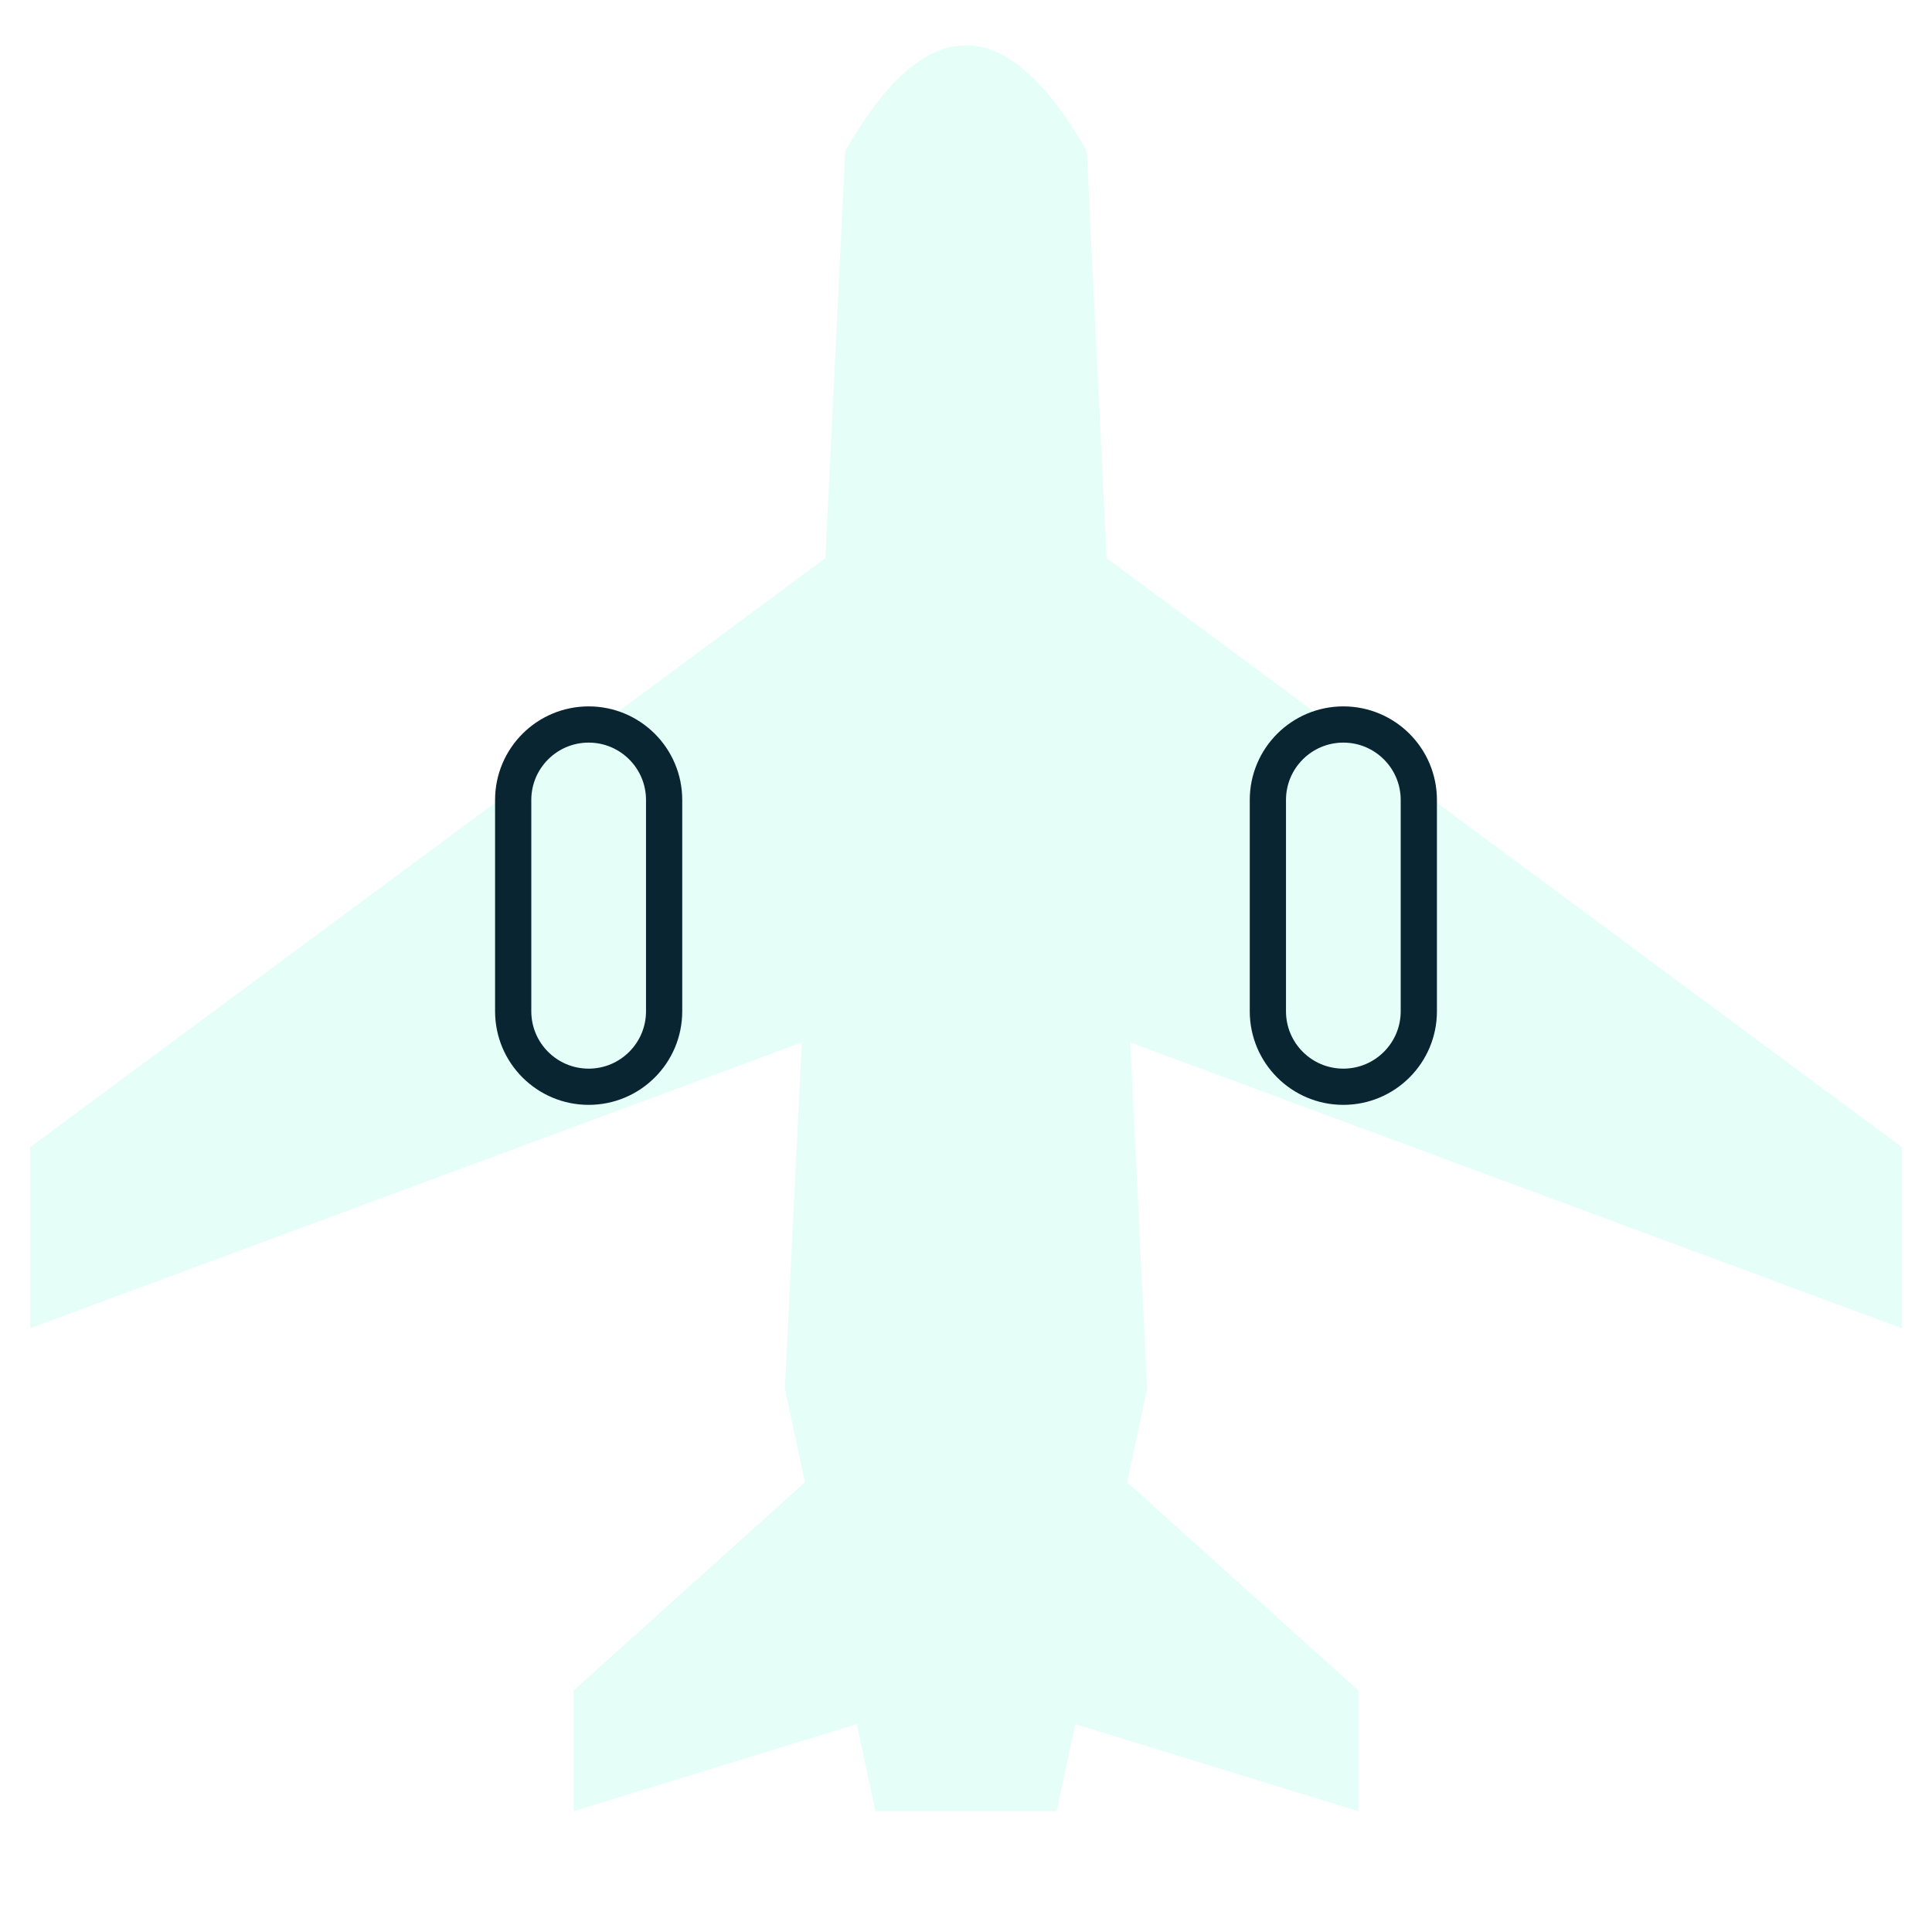
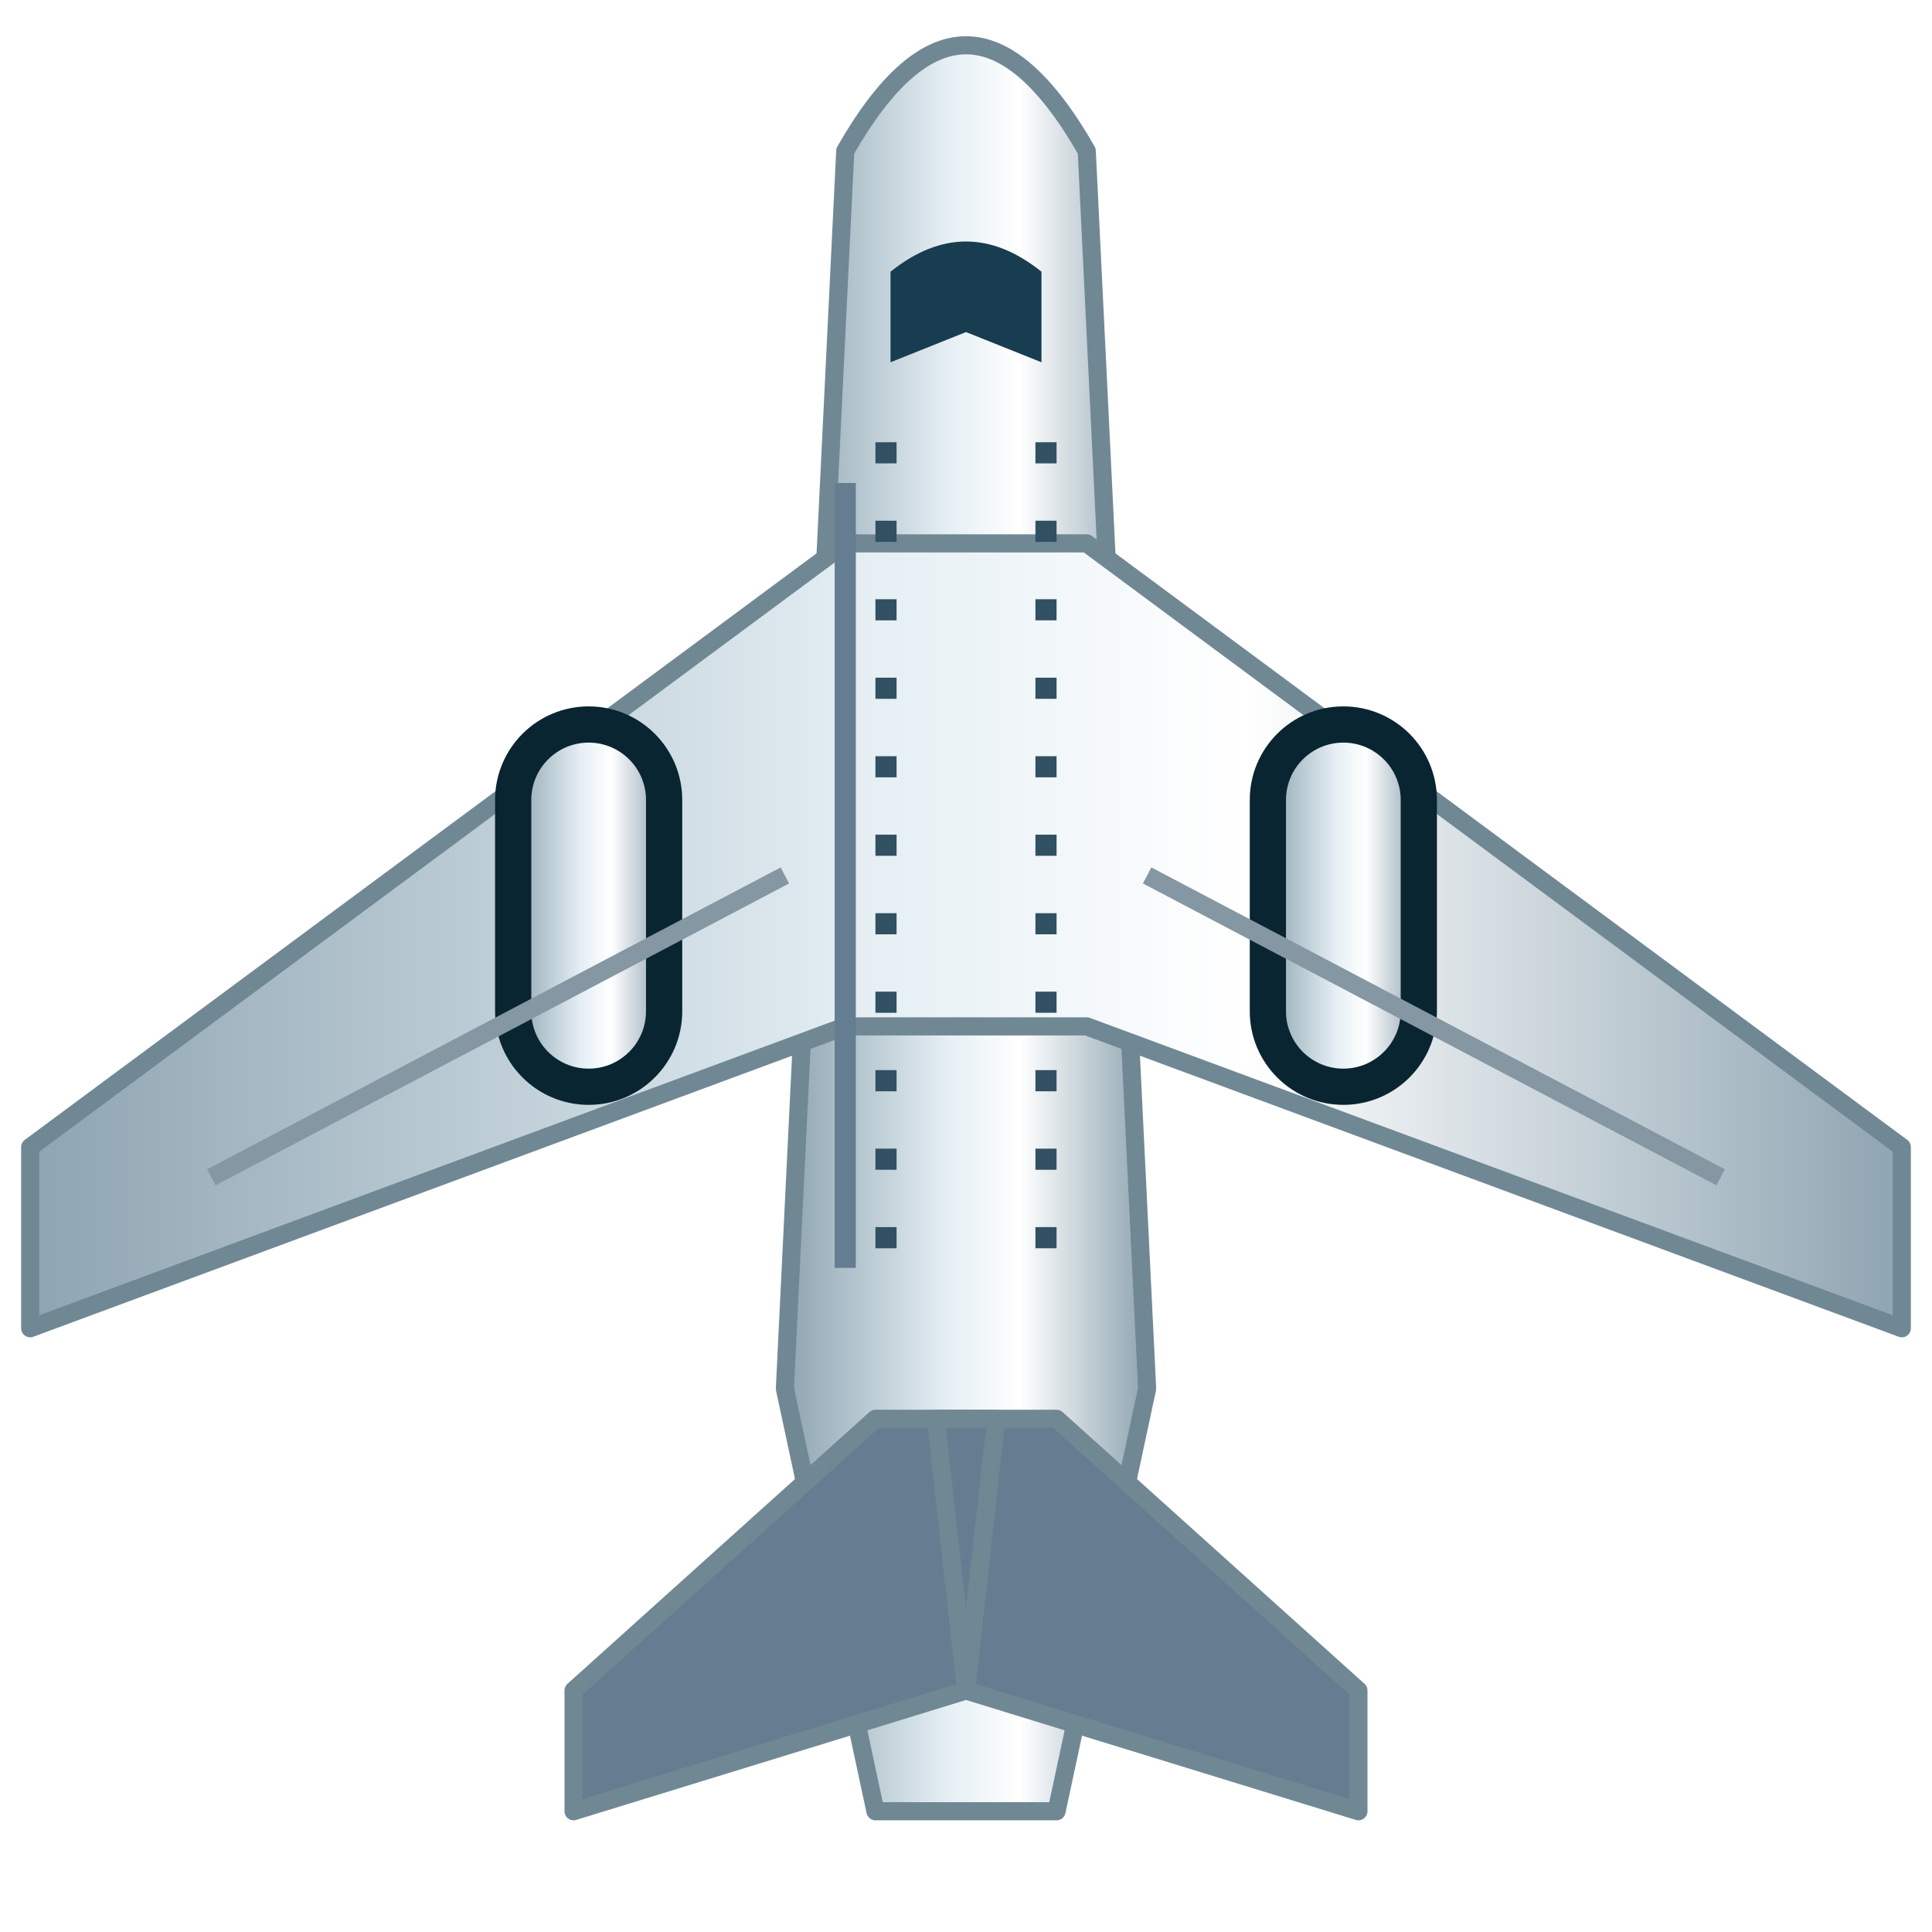
<svg xmlns="http://www.w3.org/2000/svg" viewBox="0 0 64 64">
-   <g fill="#e5fff8">
+   <defs>
+     <linearGradient id="body">
+       <stop stop-color="#8ea4b1" />
+       <stop offset=".45" stop-color="#e5eff4" />
+       <stop offset=".65" stop-color="#fff" />
+       <stop offset="1" stop-color="#8ea4b1" />
+     </linearGradient>
+   </defs>
+   <g fill="url(#body)" stroke="#708894" stroke-width=".6" stroke-linejoin="round">
    <path d="M28 5 Q32 -2 36 5 L38 46 35 60 29 60 26 46Z" />
    <path d="M28 18 1 38 1 44 28 34 36 34 63 44 63 38 36 18Z" />
-     <path d="M29 47 19 56 19 60 32 56 45 60 45 56 35 47Z" />
+     <path fill="#647d91" d="M29 47 19 56 19 60 32 56 45 60 45 56 35 47Z" />
    <rect class="engine" x="17" y="24" width="5" height="12" rx="2.5" stroke="#092531" stroke-width="1.2" />
    <rect class="engine" x="42" y="24" width="5" height="12" rx="2.5" stroke="#092531" stroke-width="1.2" />
+     <path d="M7 39 26 29M38 29 57 39" fill="none" stroke="#8497a2" stroke-width=".6" />
+     <path d="M31 47 32 56 33 47Z" fill="#647d91" />
+     <path d="M28 16V42" stroke="#647d91" stroke-width=".7" />
+     <path d="M29.5 9 Q32 7 34.5 9 L34.5 12 32 11 29.5 12Z" fill="#183c50" stroke="none" />
+     <path d="M29 15h.7 M34.3 15h.7" stroke="#315062" stroke-width=".7" />
+     <path d="M29 17.6h.7 M34.3 17.6h.7" stroke="#315062" stroke-width=".7" />
+     <path d="M29 20.2h.7 M34.3 20.2h.7" stroke="#315062" stroke-width=".7" />
+     <path d="M29 22.8h.7 M34.3 22.8h.7" stroke="#315062" stroke-width=".7" />
+     <path d="M29 25.4h.7 M34.3 25.4h.7" stroke="#315062" stroke-width=".7" />
+     <path d="M29 28h.7 M34.3 28h.7" stroke="#315062" stroke-width=".7" />
+     <path d="M29 30.6h.7 M34.3 30.6h.7" stroke="#315062" stroke-width=".7" />
+     <path d="M29 33.2h.7 M34.3 33.2h.7" stroke="#315062" stroke-width=".7" />
+     <path d="M29 35.8h.7 M34.3 35.8h.7" stroke="#315062" stroke-width=".7" />
+     <path d="M29 38.4h.7 M34.3 38.4h.7" stroke="#315062" stroke-width=".7" />
+     <path d="M29 41h.7 M34.3 41h.7" stroke="#315062" stroke-width=".7" />
  </g>
</svg>
